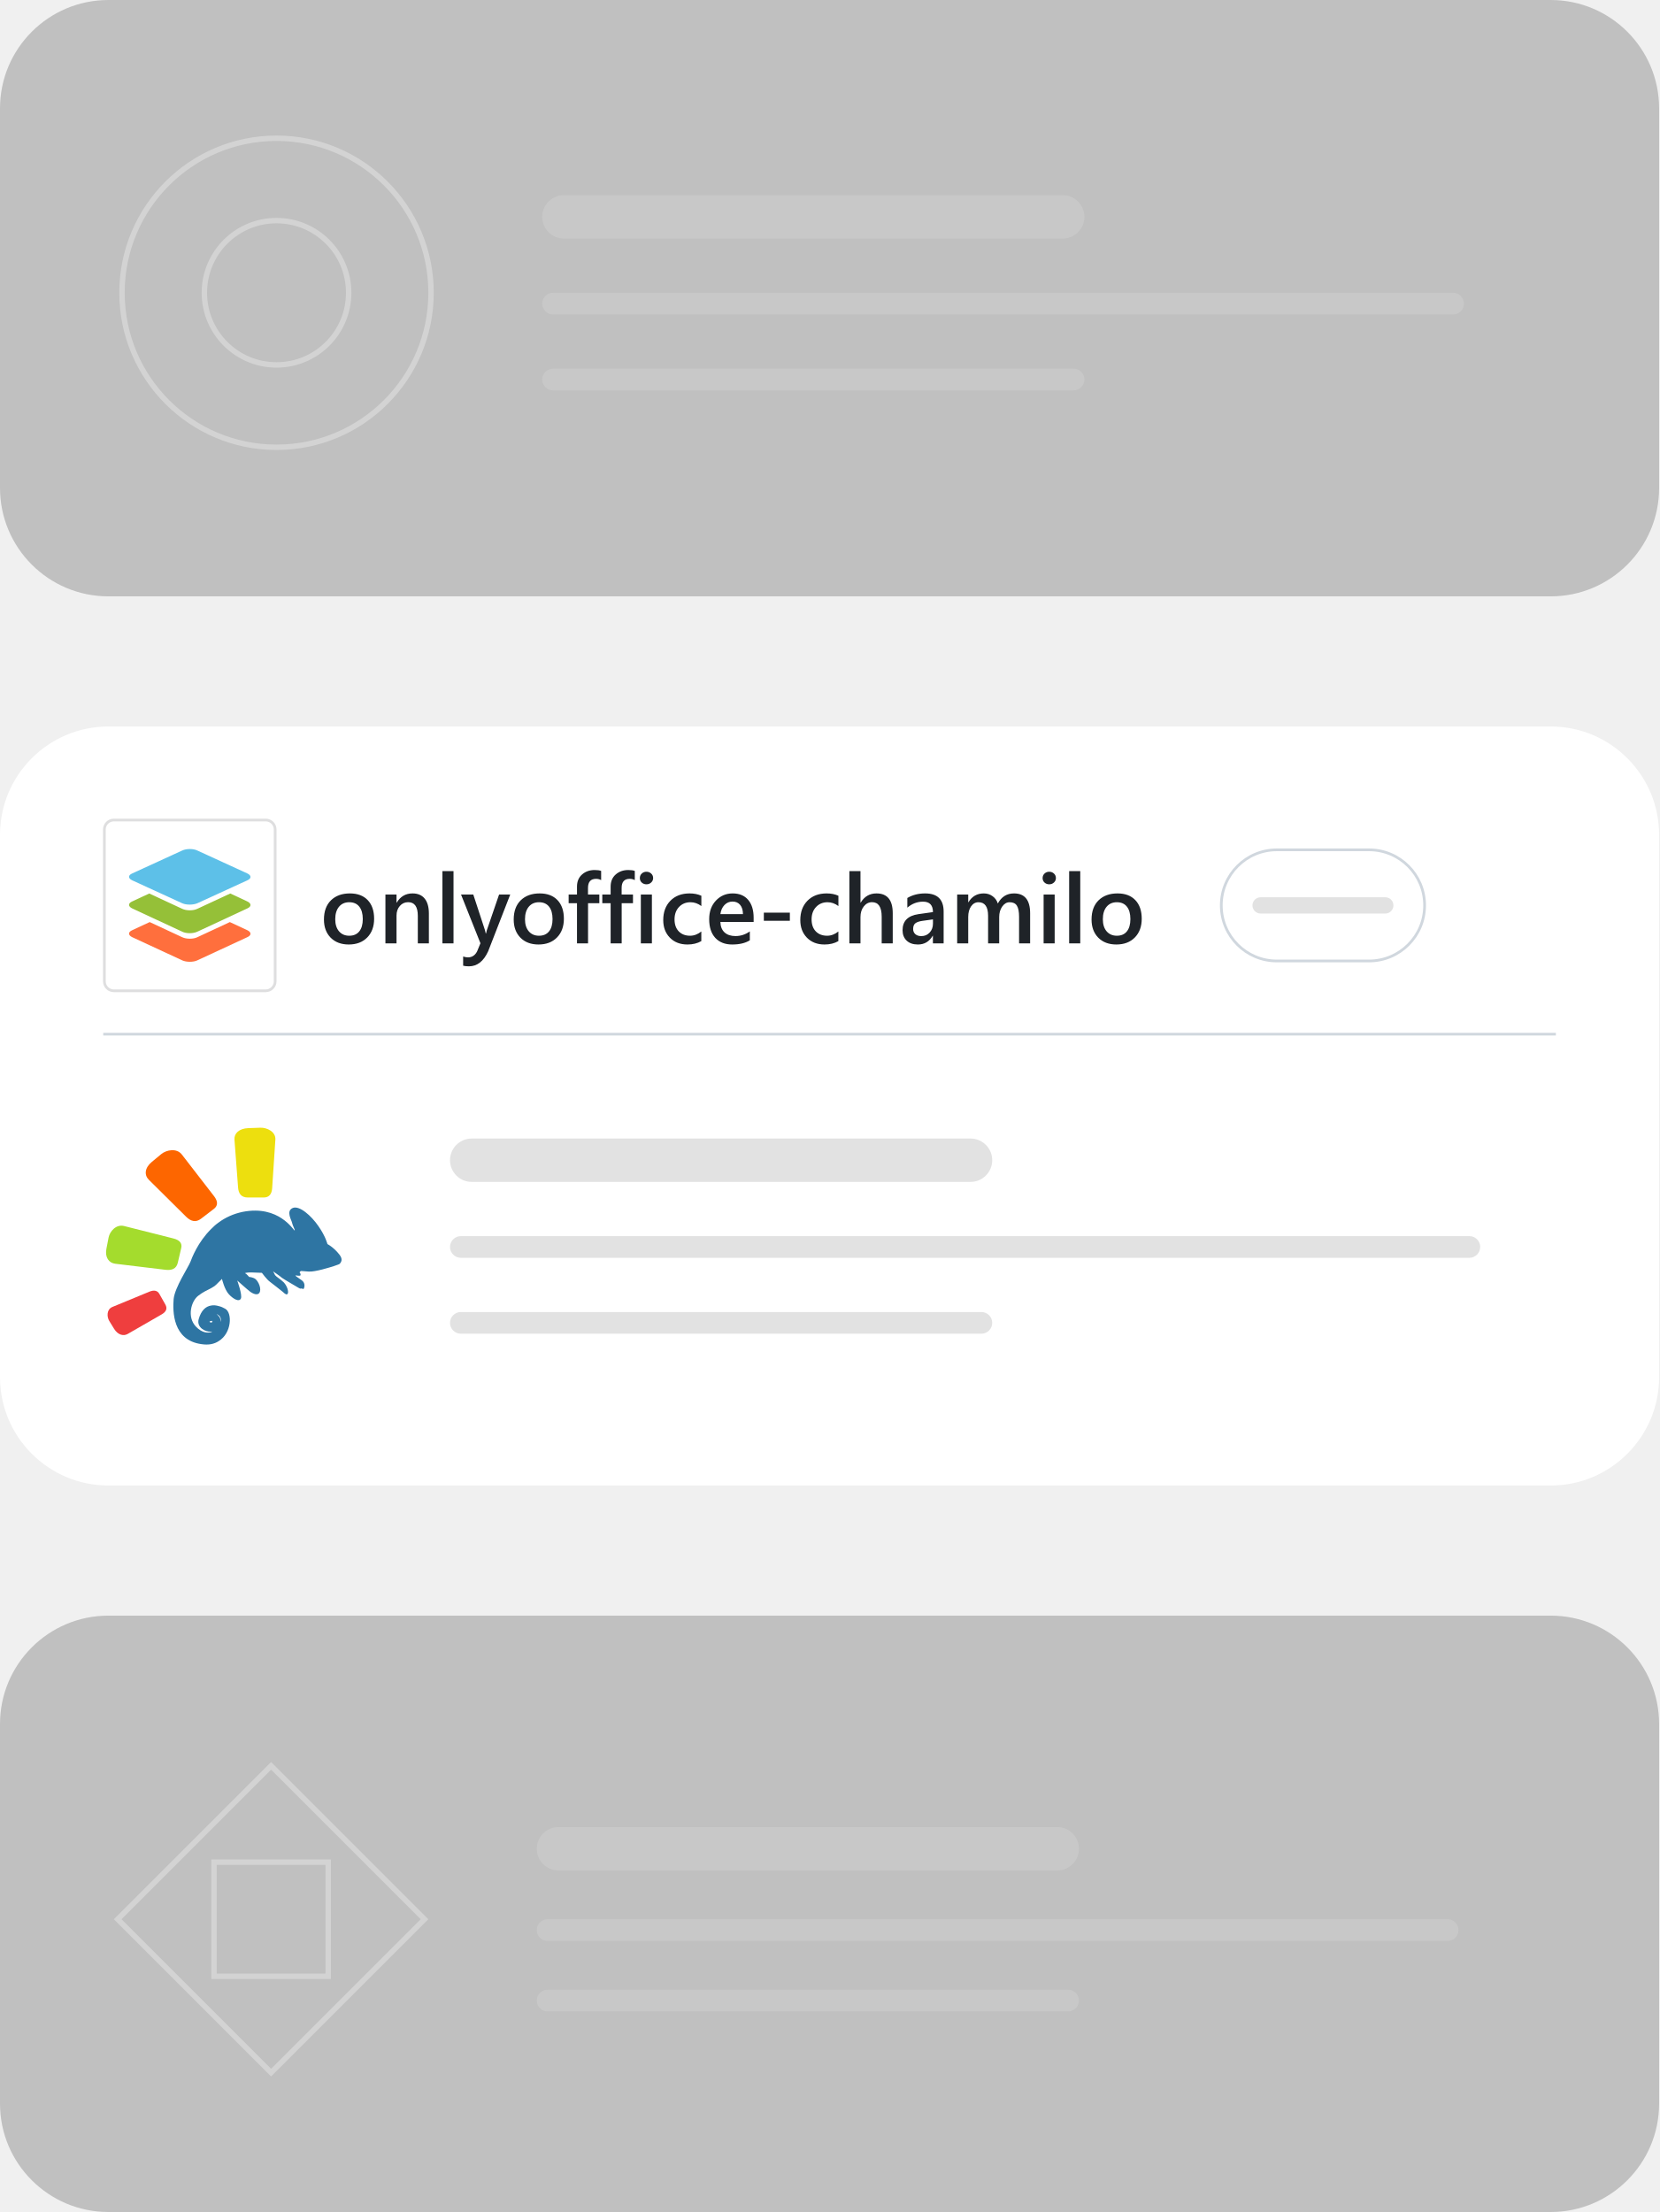
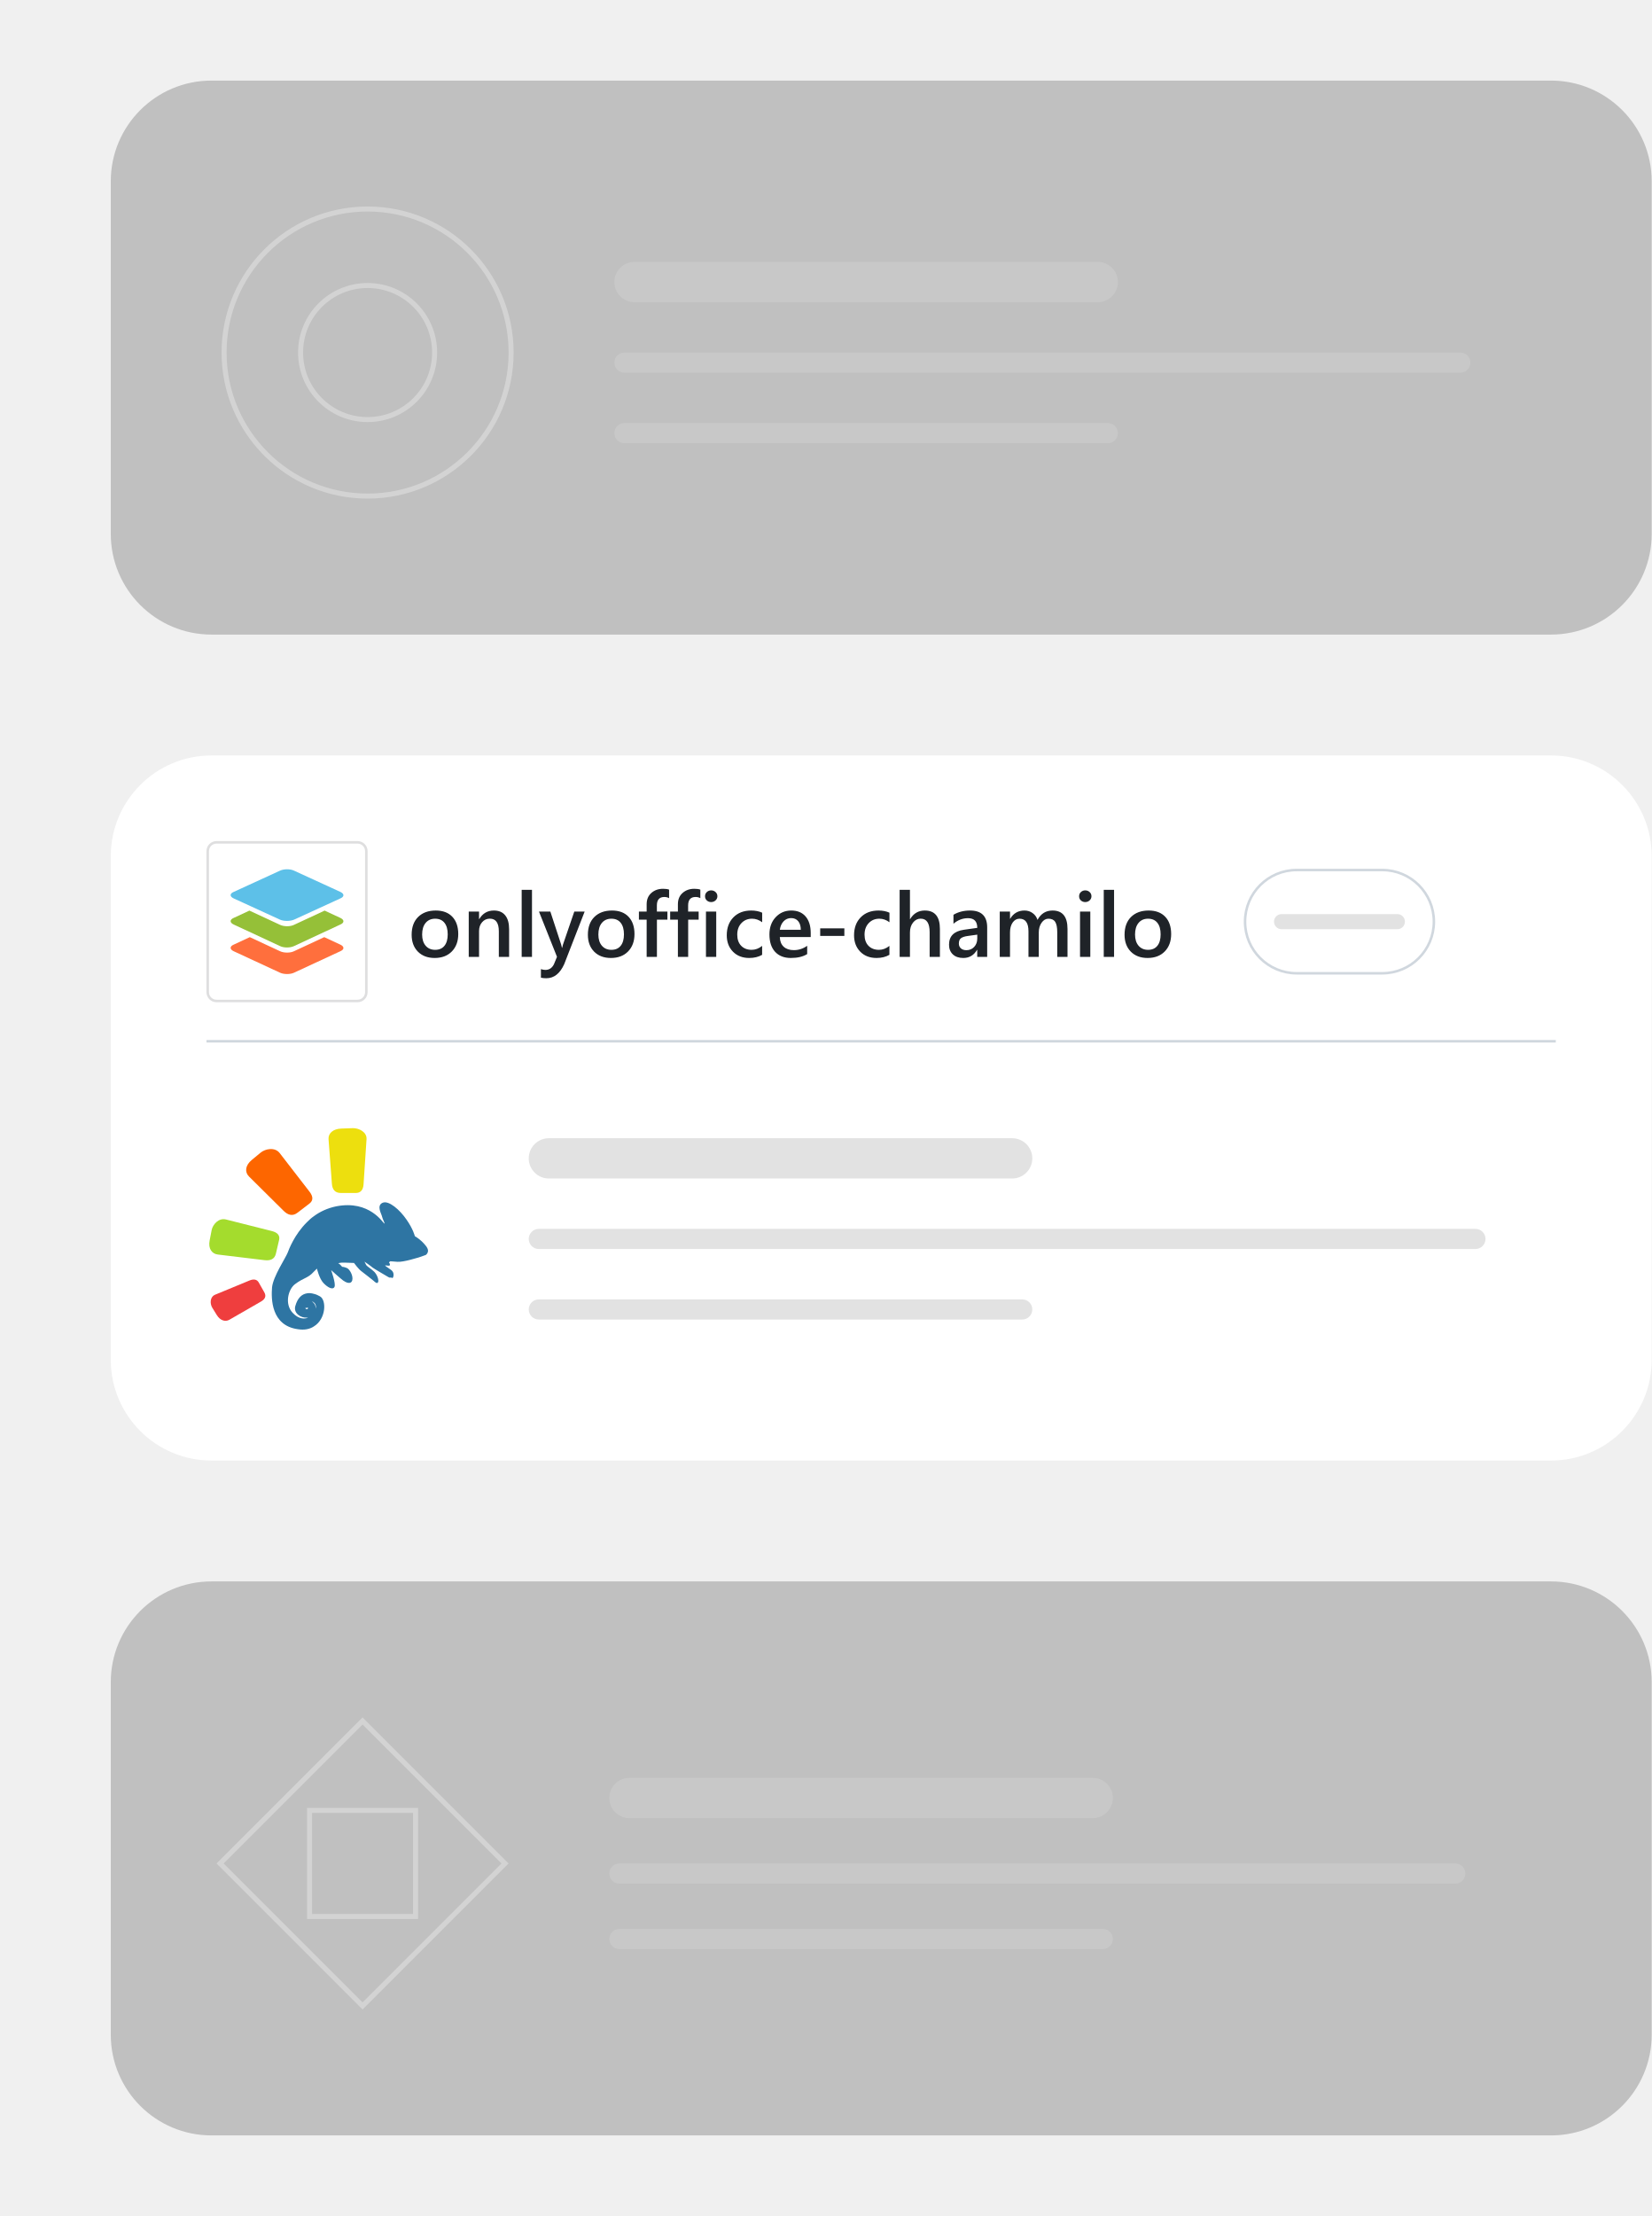
- <svg xmlns="http://www.w3.org/2000/svg" width="306" height="408" viewBox="0 0 306 408" fill="none">
-   <rect width="306" height="110" rx="20" fill="black" fill-opacity="0.2" />
-   <rect opacity="0.3" x="22.5" y="82.5" width="57" height="57" rx="28.5" transform="rotate(-90 22.5 82.5)" stroke="white" />
-   <rect opacity="0.3" x="37.69" y="67.31" width="26.619" height="26.619" rx="13.309" transform="rotate(-90 37.6904 67.3098)" stroke="white" />
-   <rect x="100" y="36" width="100" height="8" rx="4" fill="white" fill-opacity="0.13" />
-   <rect x="100" y="54" width="170" height="4" rx="2" fill="white" fill-opacity="0.13" />
-   <rect x="100" y="68" width="100" height="4" rx="2" fill="white" fill-opacity="0.13" />
-   <g clip-path="url(#clip0_9083_122109)">
-     <rect x="306" y="134" width="140" height="306" rx="20" transform="rotate(90 306 134)" fill="white" />
-     <rect x="83" y="210" width="100" height="8" rx="4" fill="#E2E2E2" />
-     <rect x="83" y="228" width="190" height="4" rx="2" fill="#E2E2E2" />
-     <rect x="83" y="242" width="100" height="4" rx="2" fill="#E2E2E2" />
-     <path d="M62.534 233.185C62.534 233.185 62.886 233.021 62.992 232.46C62.992 232.427 62.992 232.394 62.992 232.361L62.992 232.262C62.957 231.735 62.394 231.108 61.76 230.482C61.02 229.79 60.387 229.46 60.387 229.46C60.387 229.46 60.07 228.075 58.732 226.163C57.43 224.251 55.176 222.24 53.943 222.834C52.709 223.427 53.801 225.076 53.871 225.57C53.977 226.098 54.505 226.955 54.329 226.955C54.117 226.922 51.442 222.208 44.748 223.528C43.022 223.89 41.542 224.583 40.344 225.473L40.339 236.485C40.762 236.089 40.938 235.891 40.938 235.891C40.938 235.891 41.395 237.87 42.24 238.76C43.086 239.65 44.107 240.177 44.424 239.518C44.741 238.891 43.756 236.188 43.756 236.188C43.756 236.188 45.587 237.836 46.116 238.232C46.644 238.627 47.666 239.121 47.947 238.232C48.194 237.342 47.455 235.99 46.857 235.759C46.293 235.528 45.941 235.528 45.941 235.528C45.941 235.528 45.589 235.1 45.412 234.968C45.201 234.836 45.166 234.836 45.166 234.836C45.166 234.836 45.483 234.671 46.469 234.704C47.491 234.737 48.301 234.77 48.301 234.77C48.301 234.77 49.217 236.022 49.78 236.418C50.308 236.847 51.682 237.868 52.175 238.297C52.633 238.725 52.914 238.923 53.091 238.56C53.232 238.197 52.986 237.242 52.352 236.549C51.683 235.89 50.979 235.527 50.732 235.198C50.521 234.802 50.38 234.506 50.38 234.506C50.38 234.506 51.683 235.395 52 235.692C52.352 235.956 54.677 237.307 55.064 237.538C55.451 237.802 55.628 237.637 55.628 237.637C55.628 237.637 55.909 237.834 56.015 237.703C56.121 237.571 56.403 236.681 55.664 236.154C54.889 235.593 54.431 235.329 54.502 235.263C54.537 235.198 55.312 235.428 55.417 235.23C55.488 235.066 55.382 234.802 55.276 234.736C55.206 234.637 55.488 234.439 55.488 234.439C55.488 234.439 55.77 234.439 56.932 234.538C58.095 234.637 61.019 233.713 61.618 233.515C62.217 233.317 62.534 233.185 62.534 233.185ZM40.335 247.365C42.766 245.881 42.873 242.122 41.535 241.397C41.148 241.167 40.76 241.002 40.337 240.903L40.337 242.617C40.443 242.683 40.548 242.782 40.618 242.947C40.829 243.343 40.724 243.837 40.724 243.837C40.724 243.837 40.689 243.211 40.442 242.881C40.407 242.848 40.372 242.815 40.337 242.782L40.335 247.365ZM40.344 225.473C39.815 225.836 39.357 226.264 38.934 226.693L38.93 237.606C39.282 237.408 39.599 237.21 39.881 236.946C40.058 236.782 40.199 236.617 40.34 236.485L40.344 225.473ZM38.926 247.925C39.454 247.826 39.947 247.628 40.335 247.365L40.337 242.782C40.126 242.518 39.949 242.353 39.949 242.353C39.949 242.353 40.126 242.419 40.337 242.617L40.337 240.903C39.879 240.771 39.386 240.705 38.928 240.804L38.927 243.673C39.033 243.607 39.209 243.574 39.138 243.805C39.103 243.937 38.997 243.936 38.927 243.937L38.926 245.618C38.997 245.618 39.102 245.618 39.172 245.585C39.172 245.585 39.102 245.651 38.926 245.717L38.926 247.925ZM38.934 226.693C36.467 229.133 35.374 232.068 35.127 232.727C34.739 233.749 32.237 237.442 32.024 239.618C31.847 241.827 31.81 247.201 37.164 247.925C37.798 248.024 38.397 248.024 38.926 247.925L38.926 245.716C38.433 245.848 37.341 245.98 36.108 244.661C34.453 242.881 35.265 239.98 36.569 238.99C37.415 238.331 38.225 237.968 38.93 237.605L38.934 226.693ZM38.928 240.804L38.927 243.672C38.822 243.738 38.751 243.738 38.681 243.639C38.61 243.837 38.751 243.936 38.927 243.936L38.926 245.617C37.799 245.716 36.25 244.793 36.638 243.342C37.096 241.694 37.942 240.969 38.928 240.804Z" fill="#2E75A3" />
-     <path d="M45.793 208.081L48.032 208.002C49.234 207.96 50.884 208.75 50.789 210.191L50.197 219.155C50.123 220.279 49.605 220.874 48.654 220.875L45.702 220.875C44.499 220.875 43.994 220.162 43.91 219.039L43.243 210.193C43.159 209.07 44.087 208.141 45.793 208.081Z" fill="#EDDF0E" />
-     <path d="M28 214.313L29.751 212.866C30.691 212.09 32.587 211.715 33.541 212.949L39.469 220.62C40.213 221.582 40.22 222.387 39.452 222.974L37.07 224.797C36.099 225.54 35.181 225.271 34.311 224.408L27.451 217.608C26.58 216.745 26.666 215.415 28 214.313Z" fill="#FD6600" />
-     <path d="M19.627 230.331L20.029 228.25C20.245 227.133 21.415 225.766 22.88 226.136L31.989 228.434C33.131 228.722 33.632 229.316 33.427 230.194L32.79 232.917C32.531 234.026 31.687 234.353 30.511 234.211L21.252 233.095C20.077 232.954 19.321 231.916 19.627 230.331Z" fill="#A4DC2D" />
-     <path d="M21.053 245.113L20.16 243.663C19.68 242.884 19.644 241.513 20.739 241.061L27.549 238.249C28.403 237.897 29.033 238.026 29.388 238.654L30.491 240.603C30.94 241.397 30.605 241.985 29.811 242.442L23.557 246.042C22.763 246.499 21.735 246.218 21.053 245.113Z" fill="#EF3E3E" />
-     <mask id="path-16-inside-1_9083_122109" fill="white">
-       <path d="M19 151H287V191H19V151Z" />
-     </mask>
-     <path d="M287 190.5H19V191.5H287V190.5Z" fill="#D0D7DE" mask="url(#path-16-inside-1_9083_122109)" />
-     <rect x="19.25" y="151.25" width="31.5" height="31.5" rx="1.75" stroke="#DEDEDF" stroke-width="0.5" />
-     <path fill-rule="evenodd" clip-rule="evenodd" d="M33.631 177.145L24.39 172.863C23.603 172.489 23.603 171.911 24.39 171.572L27.607 170.076L33.597 172.863C34.384 173.237 35.65 173.237 36.403 172.863L42.392 170.076L45.609 171.572C46.397 171.945 46.397 172.523 45.609 172.863L36.369 177.145C35.65 177.485 34.384 177.485 33.631 177.145Z" fill="#FF6F3D" />
-     <path fill-rule="evenodd" clip-rule="evenodd" d="M33.601 171.846L24.388 167.559C23.604 167.185 23.604 166.606 24.388 166.266L27.527 164.803L33.601 167.627C34.386 168.001 35.648 168.001 36.399 167.627L42.472 164.803L45.611 166.266C46.396 166.64 46.396 167.219 45.611 167.559L36.399 171.846C35.614 172.22 34.352 172.22 33.601 171.846Z" fill="#95C038" />
-     <path fill-rule="evenodd" clip-rule="evenodd" d="M33.601 166.602L24.388 162.377C23.604 162.008 23.604 161.438 24.388 161.102L33.601 156.877C34.386 156.508 35.648 156.508 36.399 156.877L45.611 161.102C46.396 161.471 46.396 162.041 45.611 162.377L36.399 166.602C35.614 166.937 34.352 166.937 33.601 166.602Z" fill="#5DC0E8" />
-     <path d="M64.317 174.211C62.929 174.211 61.818 173.792 60.986 172.954C60.16 172.11 59.747 170.994 59.747 169.605C59.747 168.094 60.178 166.913 61.039 166.063C61.906 165.214 63.072 164.789 64.537 164.789C65.943 164.789 67.039 165.202 67.824 166.028C68.609 166.854 69.002 168 69.002 169.465C69.002 170.9 68.577 172.052 67.728 172.919C66.884 173.78 65.747 174.211 64.317 174.211ZM64.414 166.415C63.617 166.415 62.987 166.693 62.524 167.25C62.062 167.807 61.83 168.574 61.83 169.553C61.83 170.496 62.065 171.24 62.533 171.785C63.002 172.324 63.629 172.594 64.414 172.594C65.217 172.594 65.832 172.327 66.26 171.794C66.693 171.261 66.91 170.502 66.91 169.518C66.91 168.527 66.693 167.763 66.26 167.224C65.832 166.685 65.217 166.415 64.414 166.415ZM79.101 174H77.061V168.929C77.061 167.247 76.467 166.406 75.277 166.406C74.656 166.406 74.144 166.641 73.739 167.109C73.335 167.572 73.133 168.158 73.133 168.867V174H71.085V165H73.133V166.494H73.168C73.842 165.357 74.814 164.789 76.086 164.789C77.064 164.789 77.811 165.108 78.327 165.747C78.843 166.38 79.101 167.297 79.101 168.498V174ZM83.644 174H81.597V160.676H83.644V174ZM94.103 165L90.043 175.441C89.199 177.305 88.016 178.236 86.492 178.236C86.064 178.236 85.707 178.198 85.42 178.122V176.426C85.742 176.531 86.035 176.584 86.299 176.584C87.061 176.584 87.629 176.209 88.004 175.459L88.61 173.982L85.033 165H87.292L89.436 171.539C89.46 171.621 89.513 171.838 89.595 172.189H89.639C89.668 172.055 89.721 171.844 89.797 171.557L92.047 165H94.103ZM99.315 174.211C97.927 174.211 96.816 173.792 95.984 172.954C95.158 172.11 94.745 170.994 94.745 169.605C94.745 168.094 95.176 166.913 96.037 166.063C96.904 165.214 98.07 164.789 99.535 164.789C100.941 164.789 102.037 165.202 102.822 166.028C103.607 166.854 104 168 104 169.465C104 170.9 103.575 172.052 102.726 172.919C101.882 173.78 100.745 174.211 99.315 174.211ZM99.412 166.415C98.615 166.415 97.985 166.693 97.522 167.25C97.06 167.807 96.828 168.574 96.828 169.553C96.828 170.496 97.062 171.24 97.531 171.785C98 172.324 98.627 172.594 99.412 172.594C100.215 172.594 100.83 172.327 101.258 171.794C101.691 171.261 101.908 170.502 101.908 169.518C101.908 168.527 101.691 167.763 101.258 167.224C100.83 166.685 100.215 166.415 99.412 166.415ZM110.873 162.337C110.598 162.179 110.284 162.1 109.933 162.1C108.942 162.1 108.447 162.659 108.447 163.778V165H110.539V166.6H108.456V174H106.417V166.6H104.879V165H106.417V163.541C106.417 162.592 106.728 161.845 107.349 161.3C107.97 160.749 108.746 160.474 109.678 160.474C110.182 160.474 110.58 160.529 110.873 160.641V162.337ZM117.078 162.337C116.803 162.179 116.489 162.1 116.138 162.1C115.147 162.1 114.652 162.659 114.652 163.778V165H116.744V166.6H114.661V174H112.622V166.6H111.084V165H112.622V163.541C112.622 162.592 112.933 161.845 113.554 161.3C114.175 160.749 114.951 160.474 115.883 160.474C116.387 160.474 116.785 160.529 117.078 160.641V162.337ZM119.223 163.11C118.889 163.11 118.602 163.002 118.361 162.785C118.127 162.568 118.01 162.293 118.01 161.959C118.01 161.625 118.127 161.347 118.361 161.124C118.602 160.901 118.889 160.79 119.223 160.79C119.568 160.79 119.861 160.901 120.102 161.124C120.342 161.347 120.462 161.625 120.462 161.959C120.462 162.275 120.342 162.548 120.102 162.776C119.861 162.999 119.568 163.11 119.223 163.11ZM120.233 174H118.194V165H120.233V174ZM129.348 173.587C128.627 174.003 127.774 174.211 126.79 174.211C125.454 174.211 124.376 173.795 123.556 172.963C122.735 172.125 122.325 171.041 122.325 169.711C122.325 168.229 122.765 167.039 123.644 166.143C124.528 165.24 125.709 164.789 127.186 164.789C128.006 164.789 128.729 164.933 129.356 165.22V167.118C128.729 166.649 128.062 166.415 127.353 166.415C126.491 166.415 125.785 166.708 125.234 167.294C124.684 167.874 124.408 168.636 124.408 169.579C124.408 170.511 124.666 171.246 125.182 171.785C125.703 172.324 126.4 172.594 127.273 172.594C128.006 172.594 128.697 172.333 129.348 171.812V173.587ZM138.998 170.054H132.863C132.887 170.886 133.142 171.527 133.628 171.979C134.12 172.43 134.794 172.655 135.649 172.655C136.61 172.655 137.492 172.368 138.295 171.794V173.438C137.475 173.953 136.391 174.211 135.043 174.211C133.719 174.211 132.679 173.804 131.923 172.989C131.173 172.169 130.798 171.018 130.798 169.535C130.798 168.135 131.211 166.995 132.037 166.116C132.869 165.231 133.9 164.789 135.131 164.789C136.361 164.789 137.313 165.185 137.987 165.976C138.661 166.767 138.998 167.865 138.998 169.271V170.054ZM137.029 168.612C137.023 167.88 136.851 167.312 136.511 166.907C136.171 166.497 135.702 166.292 135.104 166.292C134.519 166.292 134.021 166.506 133.61 166.934C133.206 167.361 132.957 167.921 132.863 168.612H137.029ZM145.678 169.834H140.879V168.331H145.678V169.834ZM154.625 173.587C153.904 174.003 153.052 174.211 152.067 174.211C150.731 174.211 149.653 173.795 148.833 172.963C148.013 172.125 147.603 171.041 147.603 169.711C147.603 168.229 148.042 167.039 148.921 166.143C149.806 165.24 150.986 164.789 152.463 164.789C153.283 164.789 154.007 164.933 154.634 165.22V167.118C154.007 166.649 153.339 166.415 152.63 166.415C151.769 166.415 151.062 166.708 150.512 167.294C149.961 167.874 149.686 168.636 149.686 169.579C149.686 170.511 149.943 171.246 150.459 171.785C150.98 172.324 151.678 172.594 152.551 172.594C153.283 172.594 153.975 172.333 154.625 171.812V173.587ZM164.653 174H162.614V169.078C162.614 167.297 162.02 166.406 160.83 166.406C160.232 166.406 159.729 166.664 159.318 167.18C158.908 167.695 158.703 168.354 158.703 169.157V174H156.655V160.676H158.703V166.494H158.738C159.418 165.357 160.391 164.789 161.656 164.789C163.654 164.789 164.653 166.011 164.653 168.454V174ZM174.04 174H172.062V172.594H172.027C171.406 173.672 170.495 174.211 169.294 174.211C168.409 174.211 167.715 173.971 167.211 173.49C166.713 173.01 166.464 172.374 166.464 171.583C166.464 169.884 167.442 168.894 169.399 168.612L172.071 168.234C172.071 166.951 171.462 166.31 170.243 166.31C169.171 166.31 168.204 166.679 167.343 167.417V165.633C168.292 165.07 169.388 164.789 170.63 164.789C172.903 164.789 174.04 165.908 174.04 168.146V174ZM172.071 169.579L170.182 169.843C169.596 169.919 169.153 170.062 168.854 170.273C168.562 170.479 168.415 170.842 168.415 171.363C168.415 171.744 168.55 172.058 168.819 172.304C169.095 172.544 169.461 172.664 169.918 172.664C170.539 172.664 171.052 172.447 171.456 172.014C171.866 171.574 172.071 171.023 172.071 170.361V169.579ZM189.992 174H187.953V169.096C187.953 168.152 187.818 167.47 187.549 167.048C187.285 166.626 186.837 166.415 186.204 166.415C185.671 166.415 185.217 166.682 184.842 167.215C184.473 167.748 184.288 168.387 184.288 169.131V174H182.24V168.929C182.24 167.253 181.648 166.415 180.465 166.415C179.914 166.415 179.46 166.667 179.103 167.171C178.751 167.675 178.575 168.328 178.575 169.131V174H176.536V165H178.575V166.424H178.61C179.261 165.334 180.207 164.789 181.449 164.789C182.07 164.789 182.612 164.962 183.075 165.308C183.544 165.647 183.863 166.096 184.033 166.652C184.701 165.41 185.697 164.789 187.021 164.789C189.002 164.789 189.992 166.011 189.992 168.454V174ZM193.508 163.11C193.174 163.11 192.887 163.002 192.646 162.785C192.412 162.568 192.295 162.293 192.295 161.959C192.295 161.625 192.412 161.347 192.646 161.124C192.887 160.901 193.174 160.79 193.508 160.79C193.854 160.79 194.146 160.901 194.387 161.124C194.627 161.347 194.747 161.625 194.747 161.959C194.747 162.275 194.627 162.548 194.387 162.776C194.146 162.999 193.854 163.11 193.508 163.11ZM194.519 174H192.479V165H194.519V174ZM199.238 174H197.19V160.676H199.238V174ZM205.892 174.211C204.503 174.211 203.393 173.792 202.561 172.954C201.734 172.11 201.321 170.994 201.321 169.605C201.321 168.094 201.752 166.913 202.613 166.063C203.48 165.214 204.646 164.789 206.111 164.789C207.518 164.789 208.613 165.202 209.398 166.028C210.184 166.854 210.576 168 210.576 169.465C210.576 170.9 210.151 172.052 209.302 172.919C208.458 173.78 207.321 174.211 205.892 174.211ZM205.988 166.415C205.191 166.415 204.562 166.693 204.099 167.25C203.636 167.807 203.404 168.574 203.404 169.553C203.404 170.496 203.639 171.24 204.107 171.785C204.576 172.324 205.203 172.594 205.988 172.594C206.791 172.594 207.406 172.327 207.834 171.794C208.268 171.261 208.484 170.502 208.484 169.518C208.484 168.527 208.268 167.763 207.834 167.224C207.406 166.685 206.791 166.415 205.988 166.415Z" fill="#1F2328" />
-     <rect x="225.25" y="156.75" width="37.5" height="20.5" rx="10.25" stroke="#D0D7DE" stroke-width="0.5" />
-     <rect x="231" y="165.5" width="26" height="3" rx="1.5" fill="#E2E2E2" />
+ <svg xmlns="http://www.w3.org/2000/svg" width="328" height="440" viewBox="0 0 328 440" fill="none">
+   <g clip-path="url(#clip0_9083_121870)">
+     <rect x="22" y="16" width="306" height="110" rx="20" fill="black" fill-opacity="0.2" />
+     <rect opacity="0.3" x="44.5" y="98.5" width="57" height="57" rx="28.5" transform="rotate(-90 44.5 98.5)" stroke="white" />
+     <rect opacity="0.3" x="59.69" y="83.31" width="26.619" height="26.619" rx="13.309" transform="rotate(-90 59.6904 83.3098)" stroke="white" />
+     <rect x="122" y="52" width="100" height="8" rx="4" fill="white" fill-opacity="0.13" />
+     <rect x="122" y="70" width="170" height="4" rx="2" fill="white" fill-opacity="0.13" />
+     <rect x="122" y="84" width="100" height="4" rx="2" fill="white" fill-opacity="0.13" />
+     <g clip-path="url(#clip1_9083_121870)">
+       <rect x="328" y="150" width="140" height="306" rx="20" transform="rotate(90 328 150)" fill="white" />
+       <rect x="105" y="226" width="100" height="8" rx="4" fill="#E2E2E2" />
+       <rect x="105" y="244" width="190" height="4" rx="2" fill="#E2E2E2" />
+       <rect x="105" y="258" width="100" height="4" rx="2" fill="#E2E2E2" />
+       <path d="M84.534 249.185C84.534 249.185 84.886 249.021 84.992 248.46C84.992 248.427 84.992 248.394 84.992 248.361L84.992 248.262C84.957 247.735 84.394 247.108 83.76 246.482C83.02 245.79 82.387 245.46 82.387 245.46C82.387 245.46 82.07 244.075 80.732 242.163C79.43 240.251 77.176 238.24 75.943 238.834C74.71 239.427 75.801 241.076 75.871 241.57C75.977 242.098 76.504 242.955 76.329 242.955C76.117 242.922 73.442 238.208 66.748 239.528C65.022 239.89 63.542 240.583 62.344 241.473L62.339 252.485C62.762 252.089 62.938 251.891 62.938 251.891C62.938 251.891 63.395 253.87 64.24 254.76C65.086 255.65 66.107 256.177 66.424 255.518C66.741 254.891 65.756 252.188 65.756 252.188C65.756 252.188 67.587 253.836 68.116 254.232C68.644 254.627 69.665 255.121 69.948 254.232C70.194 253.342 69.455 251.99 68.857 251.759C68.293 251.528 67.941 251.528 67.941 251.528C67.941 251.528 67.588 251.1 67.412 250.968C67.201 250.836 67.166 250.836 67.166 250.836C67.166 250.836 67.483 250.671 68.469 250.704C69.491 250.737 70.301 250.77 70.301 250.77C70.301 250.77 71.217 252.022 71.78 252.418C72.308 252.847 73.682 253.868 74.175 254.297C74.633 254.725 74.914 254.923 75.091 254.56C75.232 254.197 74.986 253.242 74.352 252.549C73.683 251.89 72.979 251.527 72.732 251.198C72.521 250.802 72.38 250.506 72.38 250.506C72.38 250.506 73.683 251.395 74 251.692C74.352 251.956 76.677 253.307 77.064 253.538C77.451 253.802 77.628 253.637 77.628 253.637C77.628 253.637 77.909 253.834 78.015 253.703C78.121 253.571 78.403 252.681 77.664 252.154C76.889 251.593 76.431 251.329 76.501 251.263C76.537 251.198 77.312 251.428 77.417 251.23C77.488 251.066 77.382 250.802 77.276 250.736C77.206 250.637 77.488 250.439 77.488 250.439C77.488 250.439 77.77 250.439 78.932 250.538C80.095 250.637 83.019 249.713 83.618 249.515C84.217 249.317 84.534 249.185 84.534 249.185ZM62.335 263.365C64.766 261.881 64.873 258.122 63.535 257.397C63.148 257.167 62.76 257.002 62.337 256.903L62.337 258.617C62.443 258.683 62.548 258.782 62.618 258.947C62.829 259.343 62.724 259.837 62.724 259.837C62.724 259.837 62.689 259.211 62.442 258.881C62.407 258.848 62.372 258.815 62.337 258.782L62.335 263.365ZM62.344 241.473C61.815 241.836 61.357 242.264 60.934 242.693L60.93 253.606C61.282 253.408 61.599 253.21 61.881 252.946C62.058 252.782 62.199 252.617 62.34 252.485L62.344 241.473ZM60.926 263.925C61.454 263.826 61.947 263.628 62.335 263.365L62.337 258.782C62.126 258.518 61.949 258.353 61.949 258.353C61.949 258.353 62.126 258.419 62.337 258.617L62.337 256.903C61.879 256.771 61.386 256.705 60.928 256.804L60.927 259.673C61.033 259.607 61.209 259.574 61.138 259.805C61.103 259.937 60.997 259.936 60.927 259.937L60.926 261.618C60.997 261.618 61.102 261.618 61.172 261.585C61.172 261.585 61.102 261.651 60.926 261.717L60.926 263.925ZM60.934 242.693C58.467 245.133 57.374 248.068 57.127 248.727C56.739 249.749 54.237 253.442 54.024 255.618C53.847 257.827 53.81 263.201 59.164 263.925C59.798 264.024 60.397 264.024 60.926 263.925L60.926 261.716C60.433 261.848 59.341 261.98 58.108 260.661C56.453 258.881 57.265 255.98 58.569 254.99C59.415 254.331 60.225 253.968 60.93 253.605L60.934 242.693ZM60.928 256.804L60.927 259.672C60.822 259.738 60.751 259.738 60.681 259.639C60.61 259.837 60.751 259.936 60.927 259.936L60.926 261.617C59.799 261.716 58.25 260.793 58.638 259.342C59.096 257.694 59.942 256.969 60.928 256.804Z" fill="#2E75A3" />
+       <path d="M67.793 224.081L70.032 224.002C71.234 223.96 72.884 224.75 72.789 226.191L72.197 235.155C72.123 236.279 71.605 236.874 70.654 236.875L67.702 236.875C66.499 236.875 65.994 236.162 65.909 235.039L65.243 226.193C65.159 225.07 66.087 224.141 67.793 224.081Z" fill="#EDDF0E" />
+       <path d="M50 230.313L51.751 228.866C52.691 228.09 54.587 227.715 55.541 228.949L61.469 236.62C62.213 237.582 62.22 238.387 61.452 238.974L59.07 240.797C58.099 241.54 57.181 241.271 56.311 240.408L49.451 233.608C48.58 232.745 48.666 231.415 50 230.313Z" fill="#FD6600" />
+       <path d="M41.627 246.331L42.029 244.25C42.245 243.133 43.415 241.766 44.88 242.136L53.989 244.434C55.131 244.722 55.632 245.316 55.427 246.194L54.79 248.917C54.531 250.026 53.687 250.353 52.511 250.211L43.252 249.095C42.077 248.954 41.321 247.916 41.627 246.331Z" fill="#A4DC2D" />
+       <path d="M43.053 261.113L42.16 259.663C41.68 258.884 41.644 257.513 42.739 257.061L49.549 254.249C50.403 253.897 51.033 254.026 51.388 254.654L52.491 256.603C52.94 257.397 52.605 257.985 51.811 258.442L45.557 262.042C44.763 262.499 43.734 262.218 43.053 261.113Z" fill="#EF3E3E" />
+       <mask id="path-16-inside-1_9083_121870" fill="white">
+         <path d="M41 167H309V207H41V167Z" />
+       </mask>
+       <path d="M309 206.5H41V207.5H309V206.5Z" fill="#D0D7DE" mask="url(#path-16-inside-1_9083_121870)" />
+       <rect x="41.25" y="167.25" width="31.5" height="31.5" rx="1.75" stroke="#DEDEDF" stroke-width="0.5" />
+       <path fill-rule="evenodd" clip-rule="evenodd" d="M55.631 193.145L46.39 188.863C45.603 188.489 45.603 187.911 46.39 187.572L49.607 186.076L55.597 188.863C56.384 189.237 57.65 189.237 58.403 188.863L64.392 186.076L67.609 187.572C68.397 187.945 68.397 188.523 67.609 188.863L58.369 193.145C57.65 193.485 56.384 193.485 55.631 193.145Z" fill="#FF6F3D" />
+       <path fill-rule="evenodd" clip-rule="evenodd" d="M55.601 187.846L46.388 183.559C45.604 183.185 45.604 182.606 46.388 182.266L49.528 180.803L55.601 183.627C56.386 184.001 57.648 184.001 58.399 183.627L64.472 180.803L67.611 182.266C68.396 182.64 68.396 183.219 67.611 183.559L58.399 187.846C57.614 188.22 56.352 188.22 55.601 187.846Z" fill="#95C038" />
+       <path fill-rule="evenodd" clip-rule="evenodd" d="M55.601 182.602L46.388 178.377C45.604 178.008 45.604 177.438 46.388 177.102L55.601 172.877C56.386 172.508 57.648 172.508 58.399 172.877L67.611 177.102C68.396 177.471 68.396 178.041 67.611 178.377L58.399 182.602C57.614 182.937 56.352 182.937 55.601 182.602Z" fill="#5DC0E8" />
+       <path d="M86.317 190.211C84.929 190.211 83.818 189.792 82.986 188.954C82.16 188.11 81.747 186.994 81.747 185.605C81.747 184.094 82.178 182.913 83.039 182.063C83.906 181.214 85.072 180.789 86.537 180.789C87.943 180.789 89.039 181.202 89.824 182.028C90.609 182.854 91.002 184 91.002 185.465C91.002 186.9 90.577 188.052 89.728 188.919C88.884 189.78 87.747 190.211 86.317 190.211ZM86.414 182.415C85.617 182.415 84.987 182.693 84.524 183.25C84.061 183.807 83.83 184.574 83.83 185.553C83.83 186.496 84.064 187.24 84.533 187.785C85.002 188.324 85.629 188.594 86.414 188.594C87.217 188.594 87.832 188.327 88.26 187.794C88.693 187.261 88.91 186.502 88.91 185.518C88.91 184.527 88.693 183.763 88.26 183.224C87.832 182.685 87.217 182.415 86.414 182.415ZM101.101 190H99.061V184.929C99.061 183.247 98.467 182.406 97.277 182.406C96.656 182.406 96.144 182.641 95.739 183.109C95.335 183.572 95.133 184.158 95.133 184.867V190H93.085V181H95.133V182.494H95.168C95.842 181.357 96.814 180.789 98.086 180.789C99.064 180.789 99.811 181.108 100.327 181.747C100.843 182.38 101.101 183.297 101.101 184.498V190ZM105.645 190H103.597V176.676H105.645V190ZM116.104 181L112.043 191.441C111.199 193.305 110.016 194.236 108.492 194.236C108.064 194.236 107.707 194.198 107.42 194.122V192.426C107.742 192.531 108.035 192.584 108.299 192.584C109.061 192.584 109.629 192.209 110.004 191.459L110.61 189.982L107.033 181H109.292L111.437 187.539C111.46 187.621 111.513 187.838 111.595 188.189H111.639C111.668 188.055 111.721 187.844 111.797 187.557L114.047 181H116.104ZM121.315 190.211C119.927 190.211 118.816 189.792 117.984 188.954C117.158 188.11 116.745 186.994 116.745 185.605C116.745 184.094 117.176 182.913 118.037 182.063C118.904 181.214 120.07 180.789 121.535 180.789C122.941 180.789 124.037 181.202 124.822 182.028C125.607 182.854 126 184 126 185.465C126 186.9 125.575 188.052 124.726 188.919C123.882 189.78 122.745 190.211 121.315 190.211ZM121.412 182.415C120.615 182.415 119.985 182.693 119.522 183.25C119.06 183.807 118.828 184.574 118.828 185.553C118.828 186.496 119.062 187.24 119.531 187.785C120 188.324 120.627 188.594 121.412 188.594C122.215 188.594 122.83 188.327 123.258 187.794C123.691 187.261 123.908 186.502 123.908 185.518C123.908 184.527 123.691 183.763 123.258 183.224C122.83 182.685 122.215 182.415 121.412 182.415ZM132.873 178.337C132.598 178.179 132.284 178.1 131.933 178.1C130.942 178.1 130.447 178.659 130.447 179.778V181H132.539V182.6H130.456V190H128.417V182.6H126.879V181H128.417V179.541C128.417 178.592 128.728 177.845 129.349 177.3C129.97 176.749 130.746 176.474 131.678 176.474C132.182 176.474 132.58 176.529 132.873 176.641V178.337ZM139.078 178.337C138.803 178.179 138.489 178.1 138.138 178.1C137.147 178.1 136.652 178.659 136.652 179.778V181H138.744V182.6H136.661V190H134.622V182.6H133.084V181H134.622V179.541C134.622 178.592 134.933 177.845 135.554 177.3C136.175 176.749 136.951 176.474 137.883 176.474C138.387 176.474 138.785 176.529 139.078 176.641V178.337ZM141.223 179.11C140.889 179.11 140.602 179.002 140.361 178.785C140.127 178.568 140.01 178.293 140.01 177.959C140.01 177.625 140.127 177.347 140.361 177.124C140.602 176.901 140.889 176.79 141.223 176.79C141.568 176.79 141.861 176.901 142.102 177.124C142.342 177.347 142.462 177.625 142.462 177.959C142.462 178.275 142.342 178.548 142.102 178.776C141.861 178.999 141.568 179.11 141.223 179.11ZM142.233 190H140.194V181H142.233V190ZM151.348 189.587C150.627 190.003 149.774 190.211 148.79 190.211C147.454 190.211 146.376 189.795 145.556 188.963C144.735 188.125 144.325 187.041 144.325 185.711C144.325 184.229 144.765 183.039 145.644 182.143C146.528 181.24 147.709 180.789 149.186 180.789C150.006 180.789 150.729 180.933 151.356 181.22V183.118C150.729 182.649 150.062 182.415 149.353 182.415C148.491 182.415 147.785 182.708 147.234 183.294C146.684 183.874 146.408 184.636 146.408 185.579C146.408 186.511 146.666 187.246 147.182 187.785C147.703 188.324 148.4 188.594 149.273 188.594C150.006 188.594 150.697 188.333 151.348 187.812V189.587ZM160.998 186.054H154.863C154.887 186.886 155.142 187.527 155.628 187.979C156.12 188.43 156.794 188.655 157.649 188.655C158.61 188.655 159.492 188.368 160.295 187.794V189.438C159.475 189.953 158.391 190.211 157.043 190.211C155.719 190.211 154.679 189.804 153.923 188.989C153.173 188.169 152.798 187.018 152.798 185.535C152.798 184.135 153.211 182.995 154.037 182.116C154.869 181.231 155.9 180.789 157.131 180.789C158.361 180.789 159.313 181.185 159.987 181.976C160.661 182.767 160.998 183.865 160.998 185.271V186.054ZM159.029 184.612C159.023 183.88 158.851 183.312 158.511 182.907C158.171 182.497 157.702 182.292 157.104 182.292C156.519 182.292 156.021 182.506 155.61 182.934C155.206 183.361 154.957 183.921 154.863 184.612H159.029ZM167.678 185.834H162.879V184.331H167.678V185.834ZM176.625 189.587C175.904 190.003 175.052 190.211 174.067 190.211C172.731 190.211 171.653 189.795 170.833 188.963C170.013 188.125 169.603 187.041 169.603 185.711C169.603 184.229 170.042 183.039 170.921 182.143C171.806 181.24 172.986 180.789 174.463 180.789C175.283 180.789 176.007 180.933 176.634 181.22V183.118C176.007 182.649 175.339 182.415 174.63 182.415C173.769 182.415 173.062 182.708 172.512 183.294C171.961 183.874 171.686 184.636 171.686 185.579C171.686 186.511 171.943 187.246 172.459 187.785C172.98 188.324 173.678 188.594 174.551 188.594C175.283 188.594 175.975 188.333 176.625 187.812V189.587ZM186.653 190H184.614V185.078C184.614 183.297 184.02 182.406 182.83 182.406C182.232 182.406 181.729 182.664 181.318 183.18C180.908 183.695 180.703 184.354 180.703 185.157V190H178.655V176.676H180.703V182.494H180.738C181.418 181.357 182.391 180.789 183.656 180.789C185.654 180.789 186.653 182.011 186.653 184.454V190ZM196.04 190H194.062V188.594H194.027C193.406 189.672 192.495 190.211 191.294 190.211C190.409 190.211 189.715 189.971 189.211 189.49C188.713 189.01 188.464 188.374 188.464 187.583C188.464 185.884 189.442 184.894 191.399 184.612L194.071 184.234C194.071 182.951 193.462 182.31 192.243 182.31C191.171 182.31 190.204 182.679 189.343 183.417V181.633C190.292 181.07 191.388 180.789 192.63 180.789C194.903 180.789 196.04 181.908 196.04 184.146V190ZM194.071 185.579L192.182 185.843C191.596 185.919 191.153 186.062 190.854 186.273C190.562 186.479 190.415 186.842 190.415 187.363C190.415 187.744 190.55 188.058 190.819 188.304C191.095 188.544 191.461 188.664 191.918 188.664C192.539 188.664 193.052 188.447 193.456 188.014C193.866 187.574 194.071 187.023 194.071 186.361V185.579ZM211.992 190H209.953V185.096C209.953 184.152 209.818 183.47 209.549 183.048C209.285 182.626 208.837 182.415 208.204 182.415C207.671 182.415 207.217 182.682 206.842 183.215C206.473 183.748 206.288 184.387 206.288 185.131V190H204.24V184.929C204.24 183.253 203.648 182.415 202.465 182.415C201.914 182.415 201.46 182.667 201.103 183.171C200.751 183.675 200.575 184.328 200.575 185.131V190H198.536V181H200.575V182.424H200.61C201.261 181.334 202.207 180.789 203.449 180.789C204.07 180.789 204.612 180.962 205.075 181.308C205.544 181.647 205.863 182.096 206.033 182.652C206.701 181.41 207.697 180.789 209.021 180.789C211.002 180.789 211.992 182.011 211.992 184.454V190ZM215.508 179.11C215.174 179.11 214.887 179.002 214.646 178.785C214.412 178.568 214.295 178.293 214.295 177.959C214.295 177.625 214.412 177.347 214.646 177.124C214.887 176.901 215.174 176.79 215.508 176.79C215.854 176.79 216.146 176.901 216.387 177.124C216.627 177.347 216.747 177.625 216.747 177.959C216.747 178.275 216.627 178.548 216.387 178.776C216.146 178.999 215.854 179.11 215.508 179.11ZM216.519 190H214.479V181H216.519V190ZM221.238 190H219.19V176.676H221.238V190ZM227.892 190.211C226.503 190.211 225.393 189.792 224.561 188.954C223.734 188.11 223.321 186.994 223.321 185.605C223.321 184.094 223.752 182.913 224.613 182.063C225.48 181.214 226.646 180.789 228.111 180.789C229.518 180.789 230.613 181.202 231.398 182.028C232.184 182.854 232.576 184 232.576 185.465C232.576 186.9 232.151 188.052 231.302 188.919C230.458 189.78 229.321 190.211 227.892 190.211ZM227.988 182.415C227.191 182.415 226.562 182.693 226.099 183.25C225.636 183.807 225.404 184.574 225.404 185.553C225.404 186.496 225.639 187.24 226.107 187.785C226.576 188.324 227.203 188.594 227.988 188.594C228.791 188.594 229.406 188.327 229.834 187.794C230.268 187.261 230.484 186.502 230.484 185.518C230.484 184.527 230.268 183.763 229.834 183.224C229.406 182.685 228.791 182.415 227.988 182.415Z" fill="#1F2328" />
+       <rect x="247.25" y="172.75" width="37.5" height="20.5" rx="10.25" stroke="#D0D7DE" stroke-width="0.5" />
+       <rect x="253" y="181.5" width="26" height="3" rx="1.5" fill="#E2E2E2" />
+     </g>
+     <rect x="22" y="314" width="306" height="110" rx="20" fill="black" fill-opacity="0.2" />
+     <rect opacity="0.3" x="61.471" y="380.528" width="21.057" height="21.057" transform="rotate(-90 61.4712 380.528)" stroke="white" />
+     <rect opacity="0.3" x="43.707" y="370" width="40.012" height="40.012" transform="rotate(-45 43.7071 370)" stroke="white" />
+     <rect x="121" y="353" width="100" height="8" rx="4" fill="white" fill-opacity="0.13" />
+     <rect x="121" y="370" width="170" height="4" rx="2" fill="white" fill-opacity="0.13" />
+     <rect x="121" y="383" width="100" height="4" rx="2" fill="white" fill-opacity="0.13" />
  </g>
-   <rect y="298" width="306" height="110" rx="20" fill="black" fill-opacity="0.2" />
-   <rect opacity="0.3" x="39.471" y="364.528" width="21.057" height="21.057" transform="rotate(-90 39.4712 364.528)" stroke="white" />
-   <rect opacity="0.3" x="21.707" y="354" width="40.012" height="40.012" transform="rotate(-45 21.7071 354)" stroke="white" />
-   <rect x="99" y="337" width="100" height="8" rx="4" fill="white" fill-opacity="0.13" />
-   <rect x="99" y="354" width="170" height="4" rx="2" fill="white" fill-opacity="0.13" />
-   <rect x="99" y="367" width="100" height="4" rx="2" fill="white" fill-opacity="0.13" />
  <defs>
-     <clipPath id="clip0_9083_122109">
-       <rect x="306" y="134" width="140" height="306" rx="20" transform="rotate(90 306 134)" fill="white" />
+     <clipPath id="clip0_9083_121870">
+       <rect width="328" height="440" fill="white" />
+     </clipPath>
+     <clipPath id="clip1_9083_121870">
+       <rect x="328" y="150" width="140" height="306" rx="20" transform="rotate(90 328 150)" fill="white" />
    </clipPath>
  </defs>
</svg>
